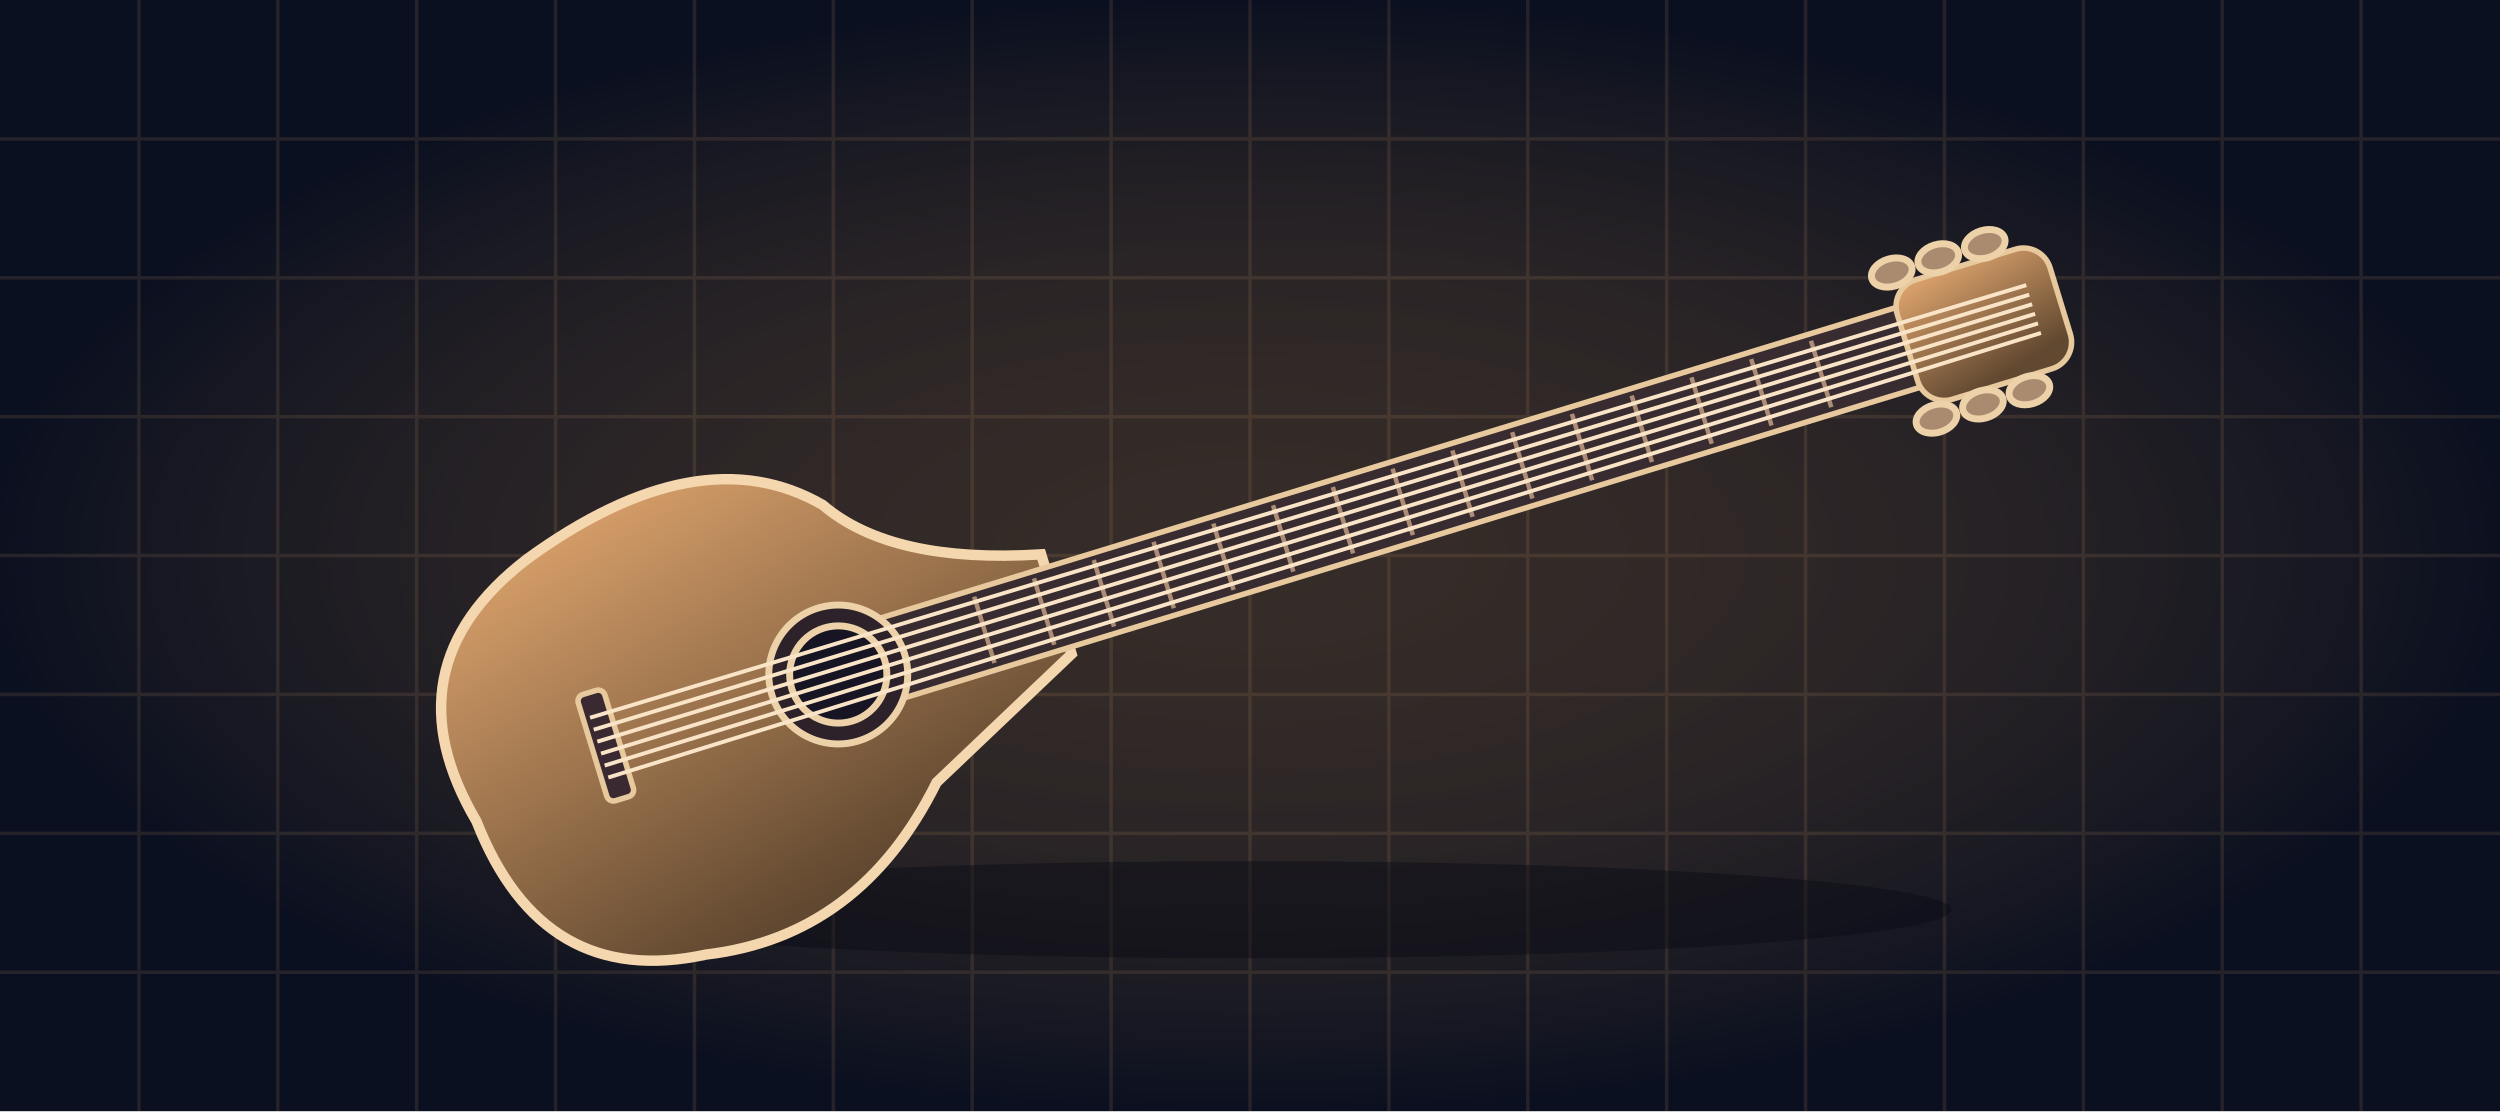
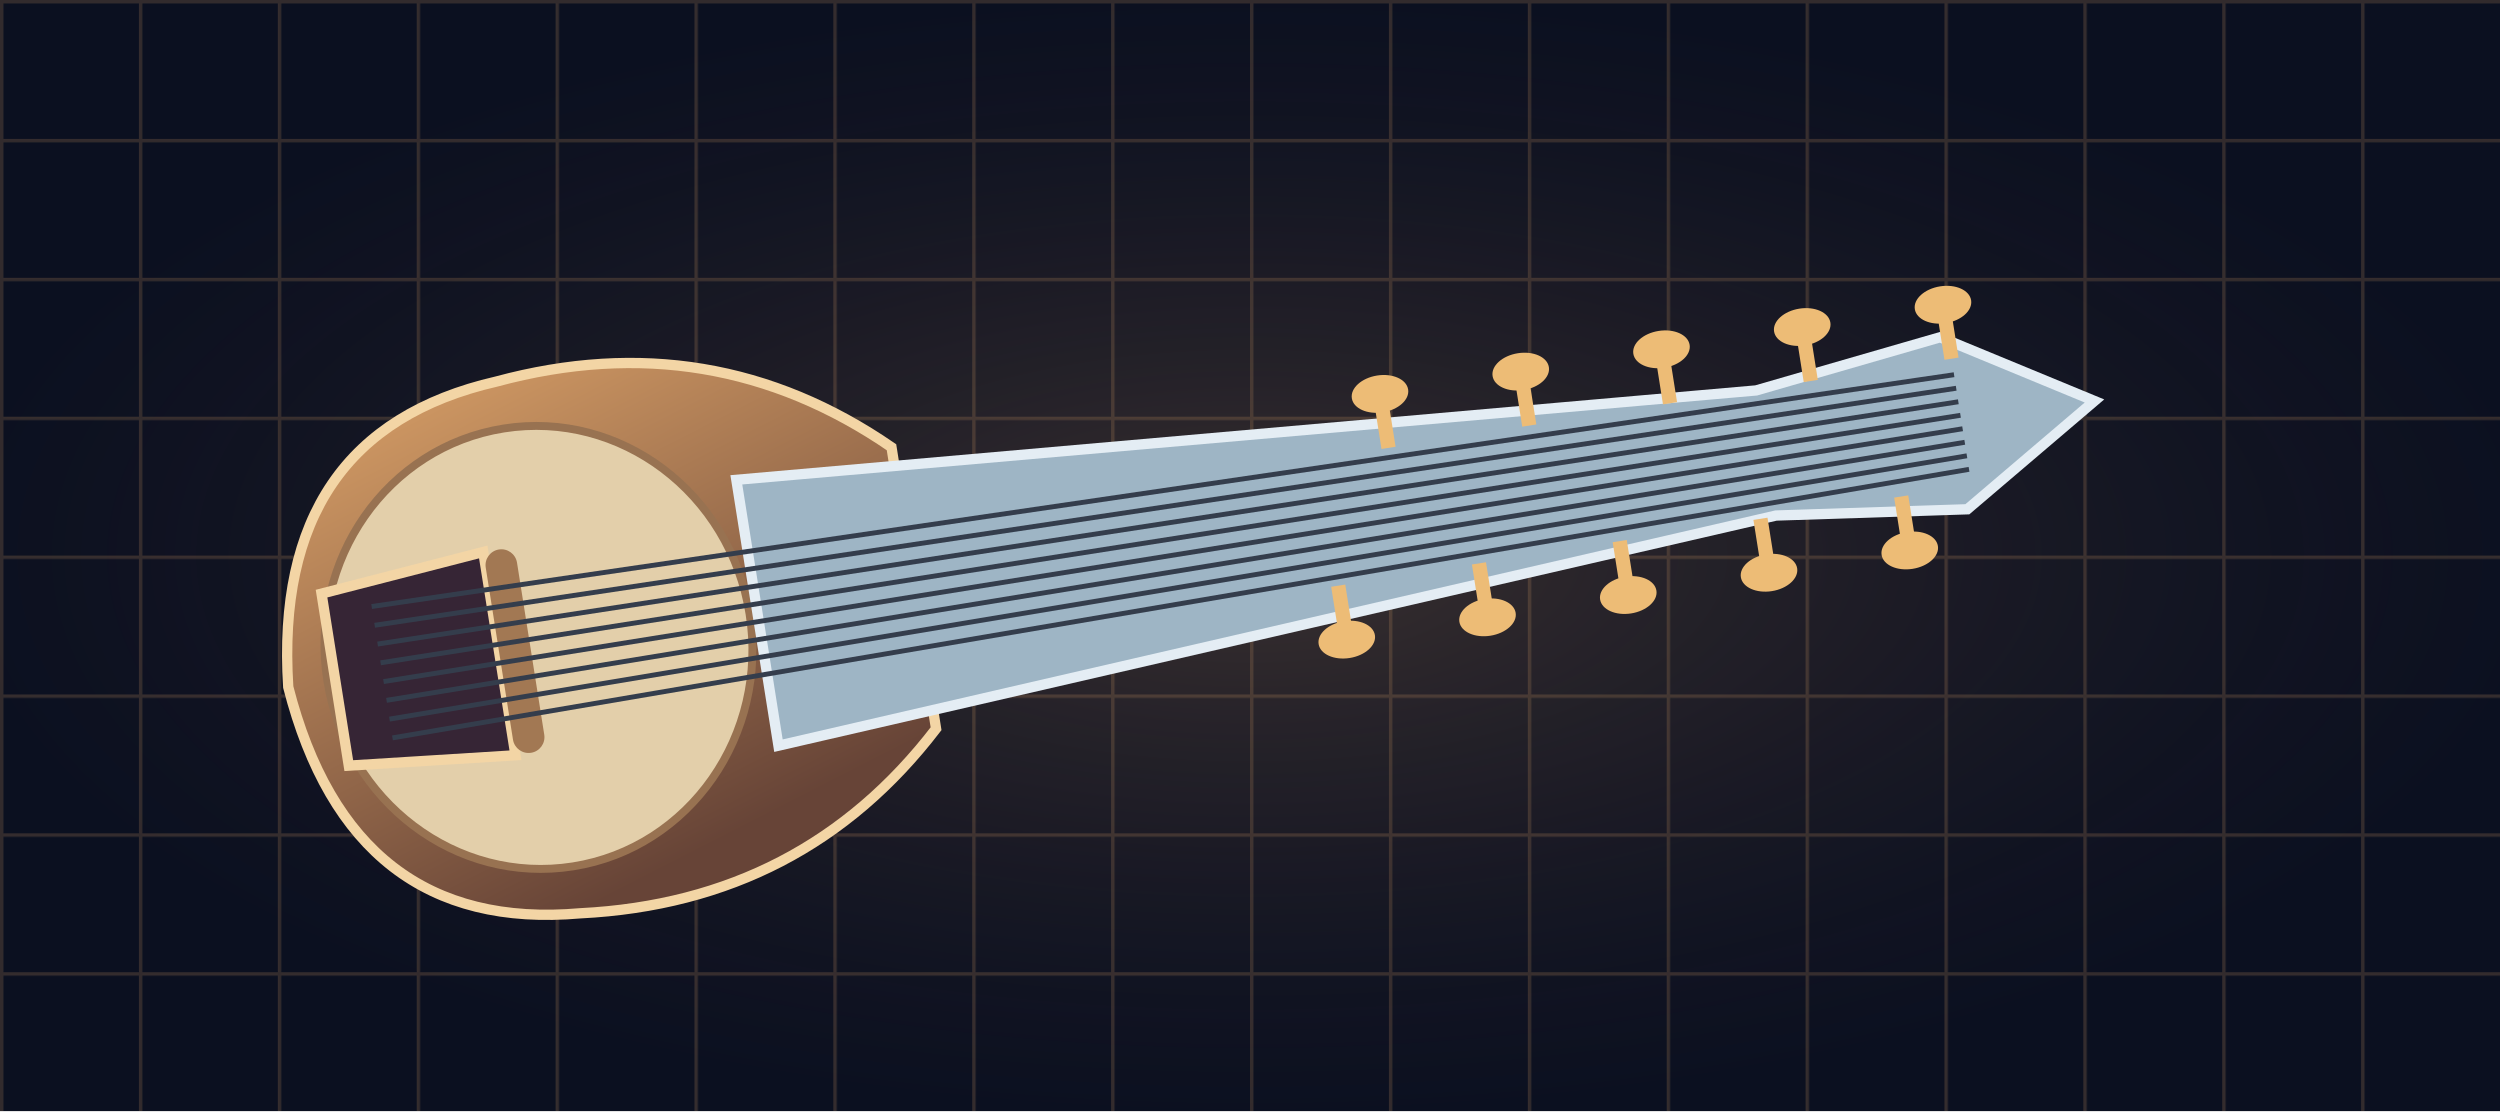
<svg xmlns="http://www.w3.org/2000/svg" viewBox="0 0 360 160">
  <defs>
-     <linearGradient id="metal" x2=".34" y2="1" gradientUnits="objectBoundingBox">
-       <stop stop-color="#e2a76f" />
-       <stop offset="1" stop-color="#614830" />
+     <linearGradient id="wood" x1="0%" y1="0%" x2="38%" y2="100%">
+       <stop stop-color="#d9a067" />
+       <stop offset="1" stop-color="#674437" />
    </linearGradient>
-     <radialGradient id="back">
-       <stop stop-color="#614830" stop-opacity=".49" />
-       <stop offset="1" stop-color="#0b1020" />
+     <radialGradient id="halo">
+       <stop stop-color="#d9a067" stop-opacity=".23" />
+       <stop offset="1" stop-color="#674437" stop-opacity="0" />
    </radialGradient>
+     <pattern id="grid" width="20" height="20" patternUnits="userSpaceOnUse">
+       <path d="M20 0H0V20" fill="none" stroke="#d9a067" stroke-opacity=".19" stroke-width="1" />
+     </pattern>
  </defs>
-   <path fill="#0b1020" d="M0 0h360v160H0z" />
-   <path fill="url(#back)" d="M0 0h360v160H0z" />
-   <g opacity=".12">
-     <path d="M20 0L20 160" fill="none" stroke="#e2a76f" stroke-width="0.5" />
-     <path d="M40 0L40 160" fill="none" stroke="#e2a76f" stroke-width="0.5" />
-     <path d="M60 0L60 160" fill="none" stroke="#e2a76f" stroke-width="0.5" />
-     <path d="M80 0L80 160" fill="none" stroke="#e2a76f" stroke-width="0.5" />
-     <path d="M100 0L100 160" fill="none" stroke="#e2a76f" stroke-width="0.5" />
-     <path d="M120 0L120 160" fill="none" stroke="#e2a76f" stroke-width="0.5" />
-     <path d="M140 0L140 160" fill="none" stroke="#e2a76f" stroke-width="0.5" />
-     <path d="M160 0L160 160" fill="none" stroke="#e2a76f" stroke-width="0.5" />
-     <path d="M180 0L180 160" fill="none" stroke="#e2a76f" stroke-width="0.5" />
-     <path d="M200 0L200 160" fill="none" stroke="#e2a76f" stroke-width="0.5" />
-     <path d="M220 0L220 160" fill="none" stroke="#e2a76f" stroke-width="0.5" />
-     <path d="M240 0L240 160" fill="none" stroke="#e2a76f" stroke-width="0.5" />
-     <path d="M260 0L260 160" fill="none" stroke="#e2a76f" stroke-width="0.5" />
-     <path d="M280 0L280 160" fill="none" stroke="#e2a76f" stroke-width="0.5" />
-     <path d="M300 0L300 160" fill="none" stroke="#e2a76f" stroke-width="0.5" />
-     <path d="M320 0L320 160" fill="none" stroke="#e2a76f" stroke-width="0.5" />
-     <path d="M340 0L340 160" fill="none" stroke="#e2a76f" stroke-width="0.5" />
-     <path d="M0 20L360 20" fill="none" stroke="#e2a76f" stroke-width="0.5" />
-     <path d="M0 40L360 40" fill="none" stroke="#e2a76f" stroke-width="0.5" />
-     <path d="M0 60L360 60" fill="none" stroke="#e2a76f" stroke-width="0.5" />
-     <path d="M0 80L360 80" fill="none" stroke="#e2a76f" stroke-width="0.5" />
-     <path d="M0 100L360 100" fill="none" stroke="#e2a76f" stroke-width="0.5" />
-     <path d="M0 120L360 120" fill="none" stroke="#e2a76f" stroke-width="0.5" />
-     <path d="M0 140L360 140" fill="none" stroke="#e2a76f" stroke-width="0.5" />
-   </g>
-   <ellipse cx="180" cy="131" rx="101" ry="7" fill="#060913" opacity=".44" />
-   <g transform="translate(180 79)">
-     <g transform="rotate(-17) scale(1 1)">
-       <path d="M-29 -8Q-50 -13 -57 -24Q-71 -39 -100 -29Q-124 -20 -118 5Q-116 31 -92 33Q-70 37 -53 19L-29 7Z" fill="url(#metal)" stroke="#f4d7ae" stroke-width="1.5" />
-       <rect x="-56" y="-6" width="159" height="12" rx="2" fill="#392c31" stroke="#e7c99d" stroke-width=".8" />
-       <rect x="99" y="-9" width="23" height="18" rx="4" fill="url(#metal)" stroke="#e7c99d" stroke-width=".8" />
-       <ellipse cx="-62" cy="0" rx="10" ry="10" fill="#2d2229" stroke="#edd2a9" stroke-width="1" />
-       <ellipse cx="-62" cy="0" rx="7" ry="7" fill="#171523" stroke="#edd2a9" stroke-width="1" />
-       <rect x="-99" y="-8" width="4" height="16" rx="1" fill="#3a2930" stroke="#e7c99d" stroke-width=".8" />
-       <path d="M-40 -5L-40 5" fill="none" stroke="#ad8d75" stroke-width="0.65" />
-       <path d="M-31 -5L-31 5" fill="none" stroke="#ad8d75" stroke-width="0.65" />
-       <path d="M-22 -5L-22 5" fill="none" stroke="#ad8d75" stroke-width="0.65" />
-       <path d="M-13 -5L-13 5" fill="none" stroke="#ad8d75" stroke-width="0.65" />
-       <path d="M-4 -5L-4 5" fill="none" stroke="#ad8d75" stroke-width="0.65" />
-       <path d="M5 -5L5 5" fill="none" stroke="#ad8d75" stroke-width="0.65" />
-       <path d="M14 -5L14 5" fill="none" stroke="#ad8d75" stroke-width="0.65" />
-       <path d="M23 -5L23 5" fill="none" stroke="#ad8d75" stroke-width="0.65" />
-       <path d="M32 -5L32 5" fill="none" stroke="#ad8d75" stroke-width="0.65" />
-       <path d="M41 -5L41 5" fill="none" stroke="#ad8d75" stroke-width="0.65" />
-       <path d="M50 -5L50 5" fill="none" stroke="#ad8d75" stroke-width="0.65" />
-       <path d="M59 -5L59 5" fill="none" stroke="#ad8d75" stroke-width="0.65" />
-       <path d="M68 -5L68 5" fill="none" stroke="#ad8d75" stroke-width="0.65" />
-       <path d="M77 -5L77 5" fill="none" stroke="#ad8d75" stroke-width="0.65" />
-       <path d="M86 -5L86 5" fill="none" stroke="#ad8d75" stroke-width="0.65" />
-       <path d="M-98 -4.5L118 -3.6" fill="none" stroke="#f9e4c7" stroke-width="0.57" />
-       <path d="M-98 -2.7L118 -2.16" fill="none" stroke="#f9e4c7" stroke-width="0.57" />
-       <path d="M-98 -0.9L118 -0.72" fill="none" stroke="#f9e4c7" stroke-width="0.57" />
-       <path d="M-98 0.9L118 0.72" fill="none" stroke="#f9e4c7" stroke-width="0.57" />
-       <path d="M-98 2.7L118 2.16" fill="none" stroke="#f9e4c7" stroke-width="0.57" />
-       <path d="M-98 4.5L118 3.6" fill="none" stroke="#f9e4c7" stroke-width="0.57" />
-       <ellipse cx="114" cy="-11" rx="3" ry="2" fill="#aa8b70" stroke="#edd2a9" stroke-width="1" />
-       <ellipse cx="114" cy="11" rx="3" ry="2" fill="#aa8b70" stroke="#edd2a9" stroke-width="1" />
-       <ellipse cx="107" cy="-11" rx="3" ry="2" fill="#aa8b70" stroke="#edd2a9" stroke-width="1" />
-       <ellipse cx="107" cy="11" rx="3" ry="2" fill="#aa8b70" stroke="#edd2a9" stroke-width="1" />
-       <ellipse cx="100" cy="-11" rx="3" ry="2" fill="#aa8b70" stroke="#edd2a9" stroke-width="1" />
-       <ellipse cx="100" cy="11" rx="3" ry="2" fill="#aa8b70" stroke="#edd2a9" stroke-width="1" />
-     </g>
+   <rect x="0" y="0" width="360" height="160" rx="0" fill="#0b1020" stroke="none" />
+   <ellipse cx="180.0" cy="80.0" rx="187.2" ry="81.6" fill="url(#halo)" stroke="none" />
+   <rect x="0" y="0" width="360" height="160" rx="0" fill="url(#grid)" stroke="none" />
+   <g transform="translate(180 77) rotate(-9) scale(1.140)">
+     <path d="M-43-18Q-63-37-91-34Q-120-32-123 0Q-120 32-91 34Q-63 37-43 18Z" fill="url(#wood)" stroke="#f3d5a5" stroke-width="1.3" />
+     <ellipse cx="-91" cy="0" rx="27" ry="28" fill="#e3cfaa" stroke="#987251" />
+     <path d="M-63-17L66-8L90-11L108 0L90 11L66 8L-63 17Z" fill="#9eb5c5" stroke="#e4edf4" stroke-width="1.3" />
+     <path d="M-117-11L-96-13V13L-117 11Z" fill="#362535" stroke="#f3d5a5" stroke-width="1.3" />
+     <rect x="-96" y="-13" width="4" height="26" rx="2" fill="#a27853" stroke="none" />
+     <path d="M-111 -8.4L91 -6.05" fill="none" stroke="#343d4c" stroke-width="0.62" />
+     <path d="M-111 -6L91 -4.32" fill="none" stroke="#343d4c" stroke-width="0.62" />
+     <path d="M-111 -3.6L91 -2.59" fill="none" stroke="#343d4c" stroke-width="0.62" />
+     <path d="M-111 -1.2L91 -0.86" fill="none" stroke="#343d4c" stroke-width="0.62" />
+     <path d="M-111 1.2L91 0.86" fill="none" stroke="#343d4c" stroke-width="0.62" />
+     <path d="M-111 3.6L91 2.59" fill="none" stroke="#343d4c" stroke-width="0.62" />
+     <path d="M-111 6L91 4.32" fill="none" stroke="#343d4c" stroke-width="0.62" />
+     <path d="M-111 8.4L91 6.05" fill="none" stroke="#343d4c" stroke-width="0.62" />
+     <path d="M10 8.1v6.9" fill="none" stroke="#edbc76" stroke-width="1.8" />
+     <ellipse cx="10" cy="15" rx="3.6" ry="2.35" fill="#edbc76" stroke="none" />
+     <path d="M19 -8.1v-6.9" fill="none" stroke="#edbc76" stroke-width="1.8" />
+     <ellipse cx="19" cy="-15" rx="3.6" ry="2.35" fill="#edbc76" stroke="none" />
+     <path d="M28 8.1v6.9" fill="none" stroke="#edbc76" stroke-width="1.8" />
+     <ellipse cx="28" cy="15" rx="3.6" ry="2.35" fill="#edbc76" stroke="none" />
+     <path d="M37 -8.1v-6.9" fill="none" stroke="#edbc76" stroke-width="1.8" />
+     <ellipse cx="37" cy="-15" rx="3.6" ry="2.35" fill="#edbc76" stroke="none" />
+     <path d="M46 8.1v6.9" fill="none" stroke="#edbc76" stroke-width="1.8" />
+     <ellipse cx="46" cy="15" rx="3.6" ry="2.35" fill="#edbc76" stroke="none" />
+     <path d="M55 -8.1v-6.9" fill="none" stroke="#edbc76" stroke-width="1.8" />
+     <ellipse cx="55" cy="-15" rx="3.6" ry="2.35" fill="#edbc76" stroke="none" />
+     <path d="M64 8.1v6.9" fill="none" stroke="#edbc76" stroke-width="1.8" />
+     <ellipse cx="64" cy="15" rx="3.6" ry="2.35" fill="#edbc76" stroke="none" />
+     <path d="M73 -8.1v-6.9" fill="none" stroke="#edbc76" stroke-width="1.8" />
+     <ellipse cx="73" cy="-15" rx="3.6" ry="2.35" fill="#edbc76" stroke="none" />
+     <path d="M82 8.1v6.9" fill="none" stroke="#edbc76" stroke-width="1.8" />
+     <ellipse cx="82" cy="15" rx="3.6" ry="2.35" fill="#edbc76" stroke="none" />
+     <path d="M91 -8.1v-6.9" fill="none" stroke="#edbc76" stroke-width="1.8" />
+     <ellipse cx="91" cy="-15" rx="3.6" ry="2.35" fill="#edbc76" stroke="none" />
  </g>
</svg>
